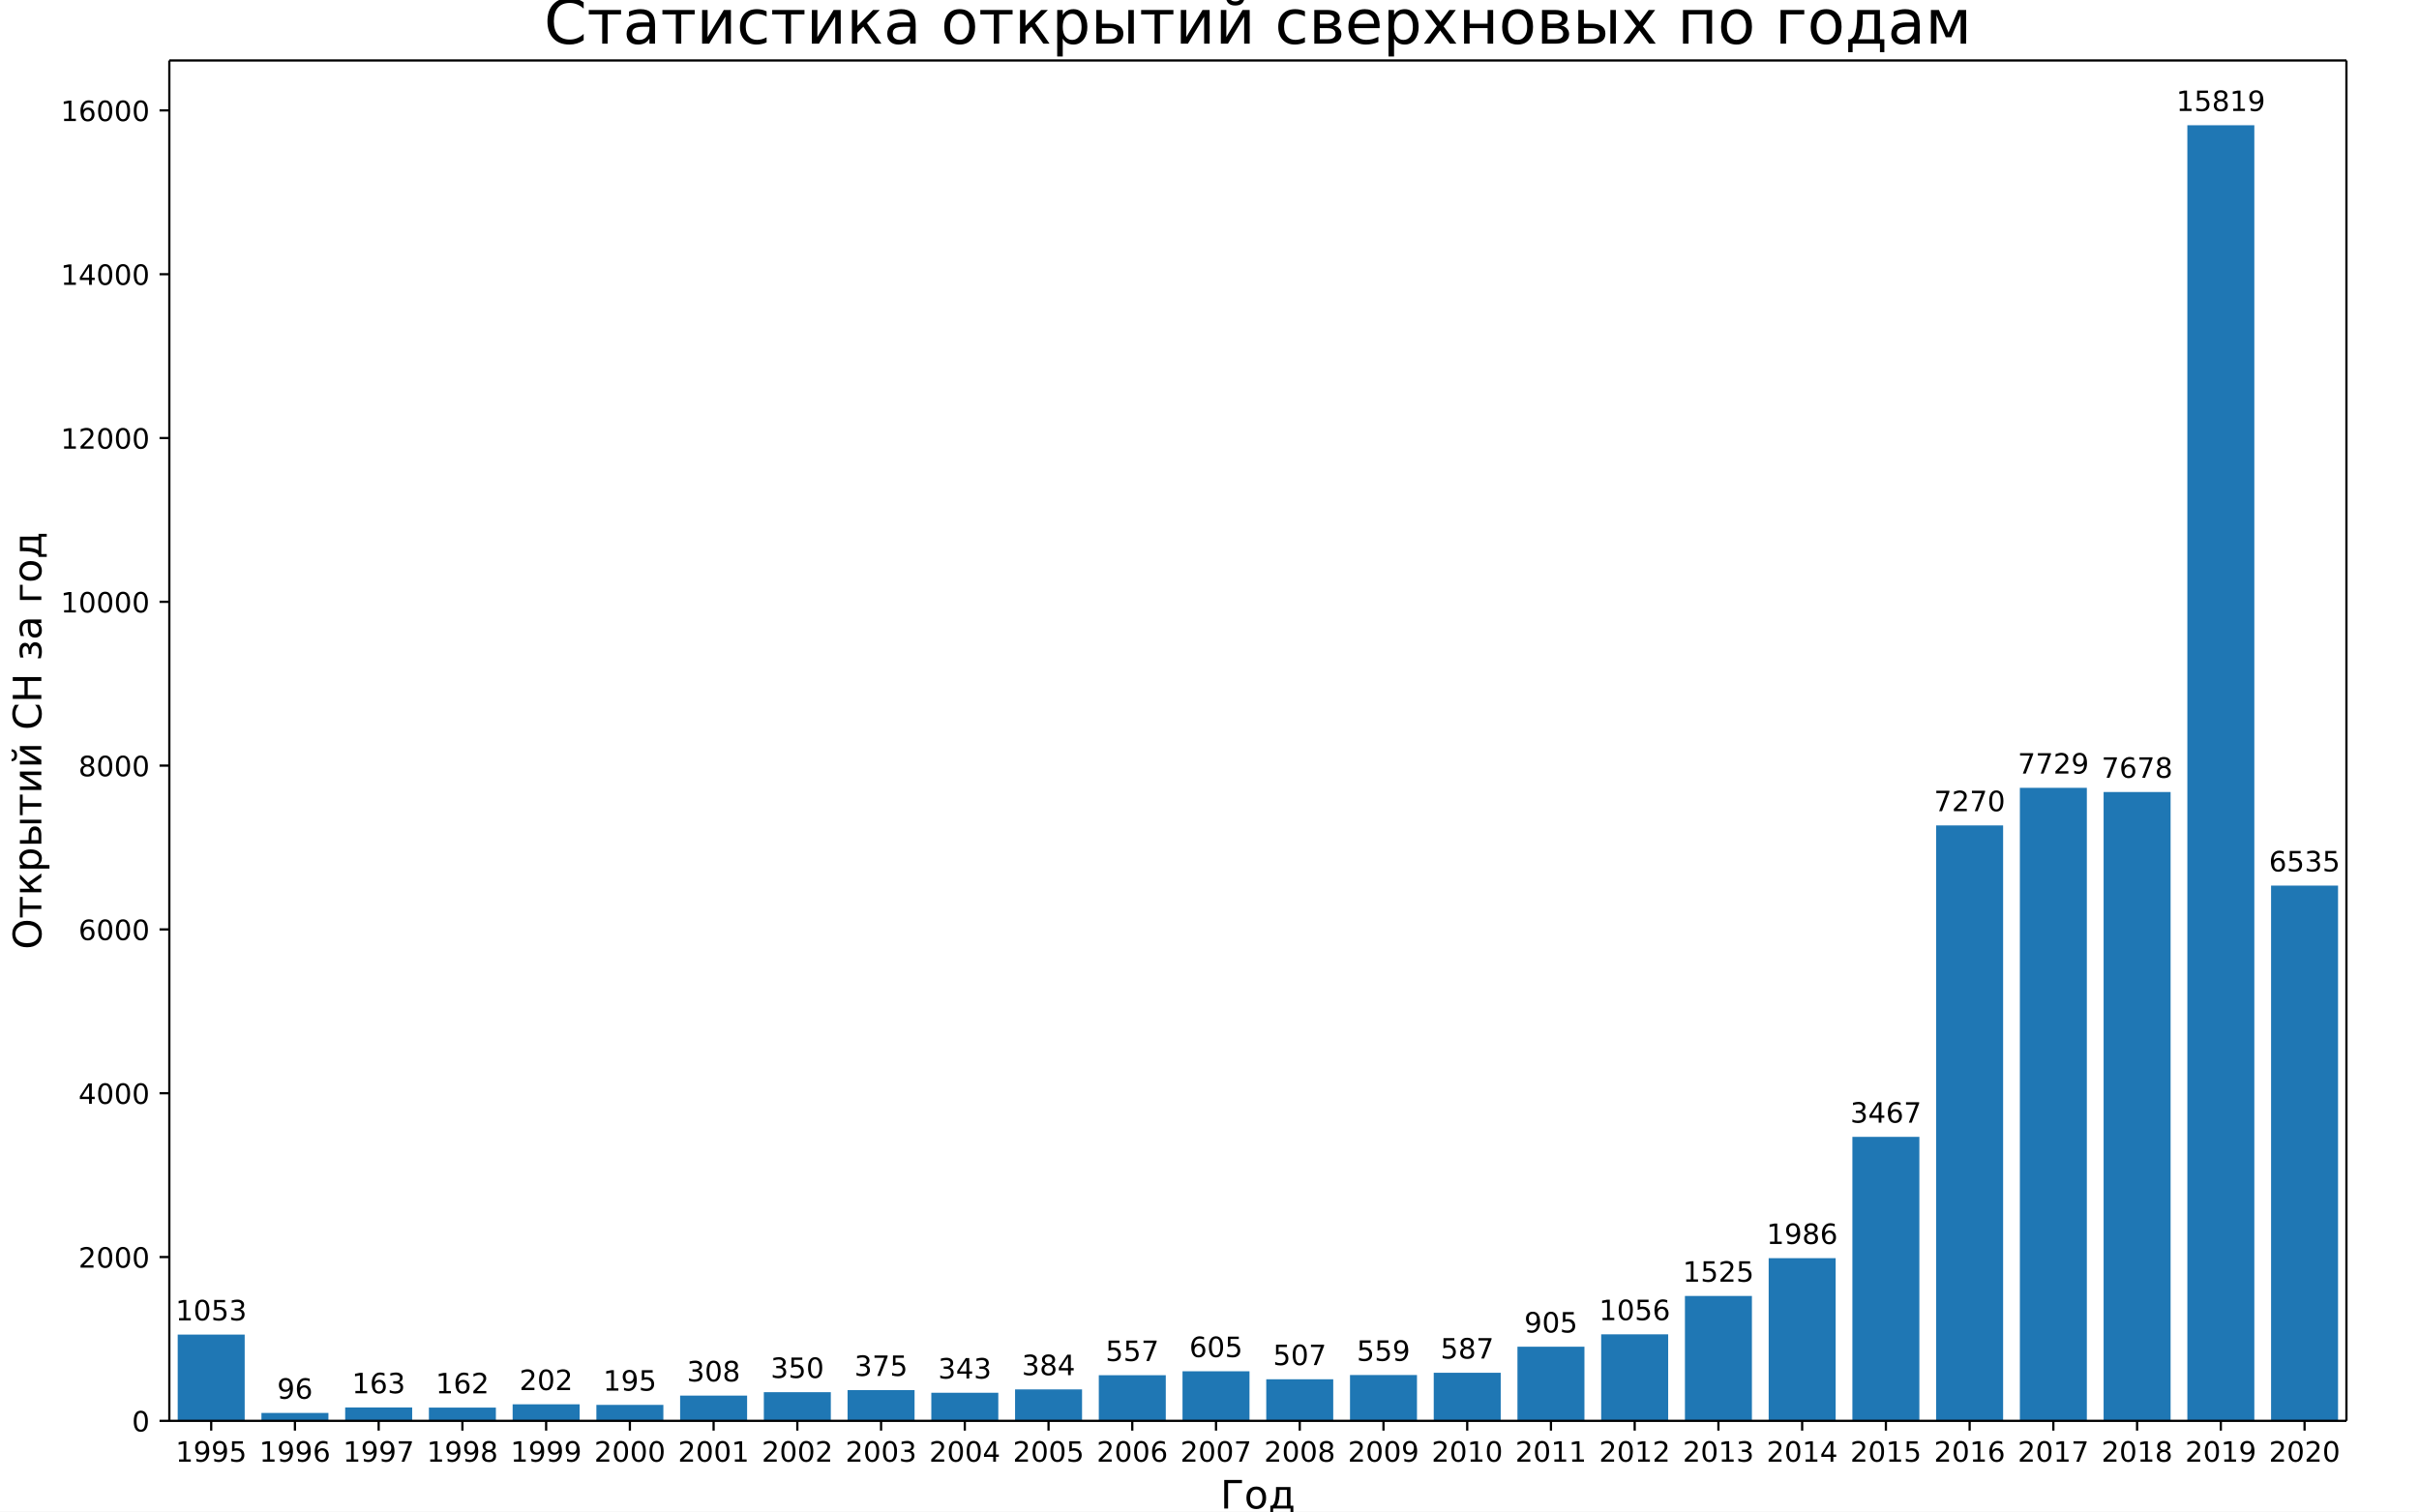
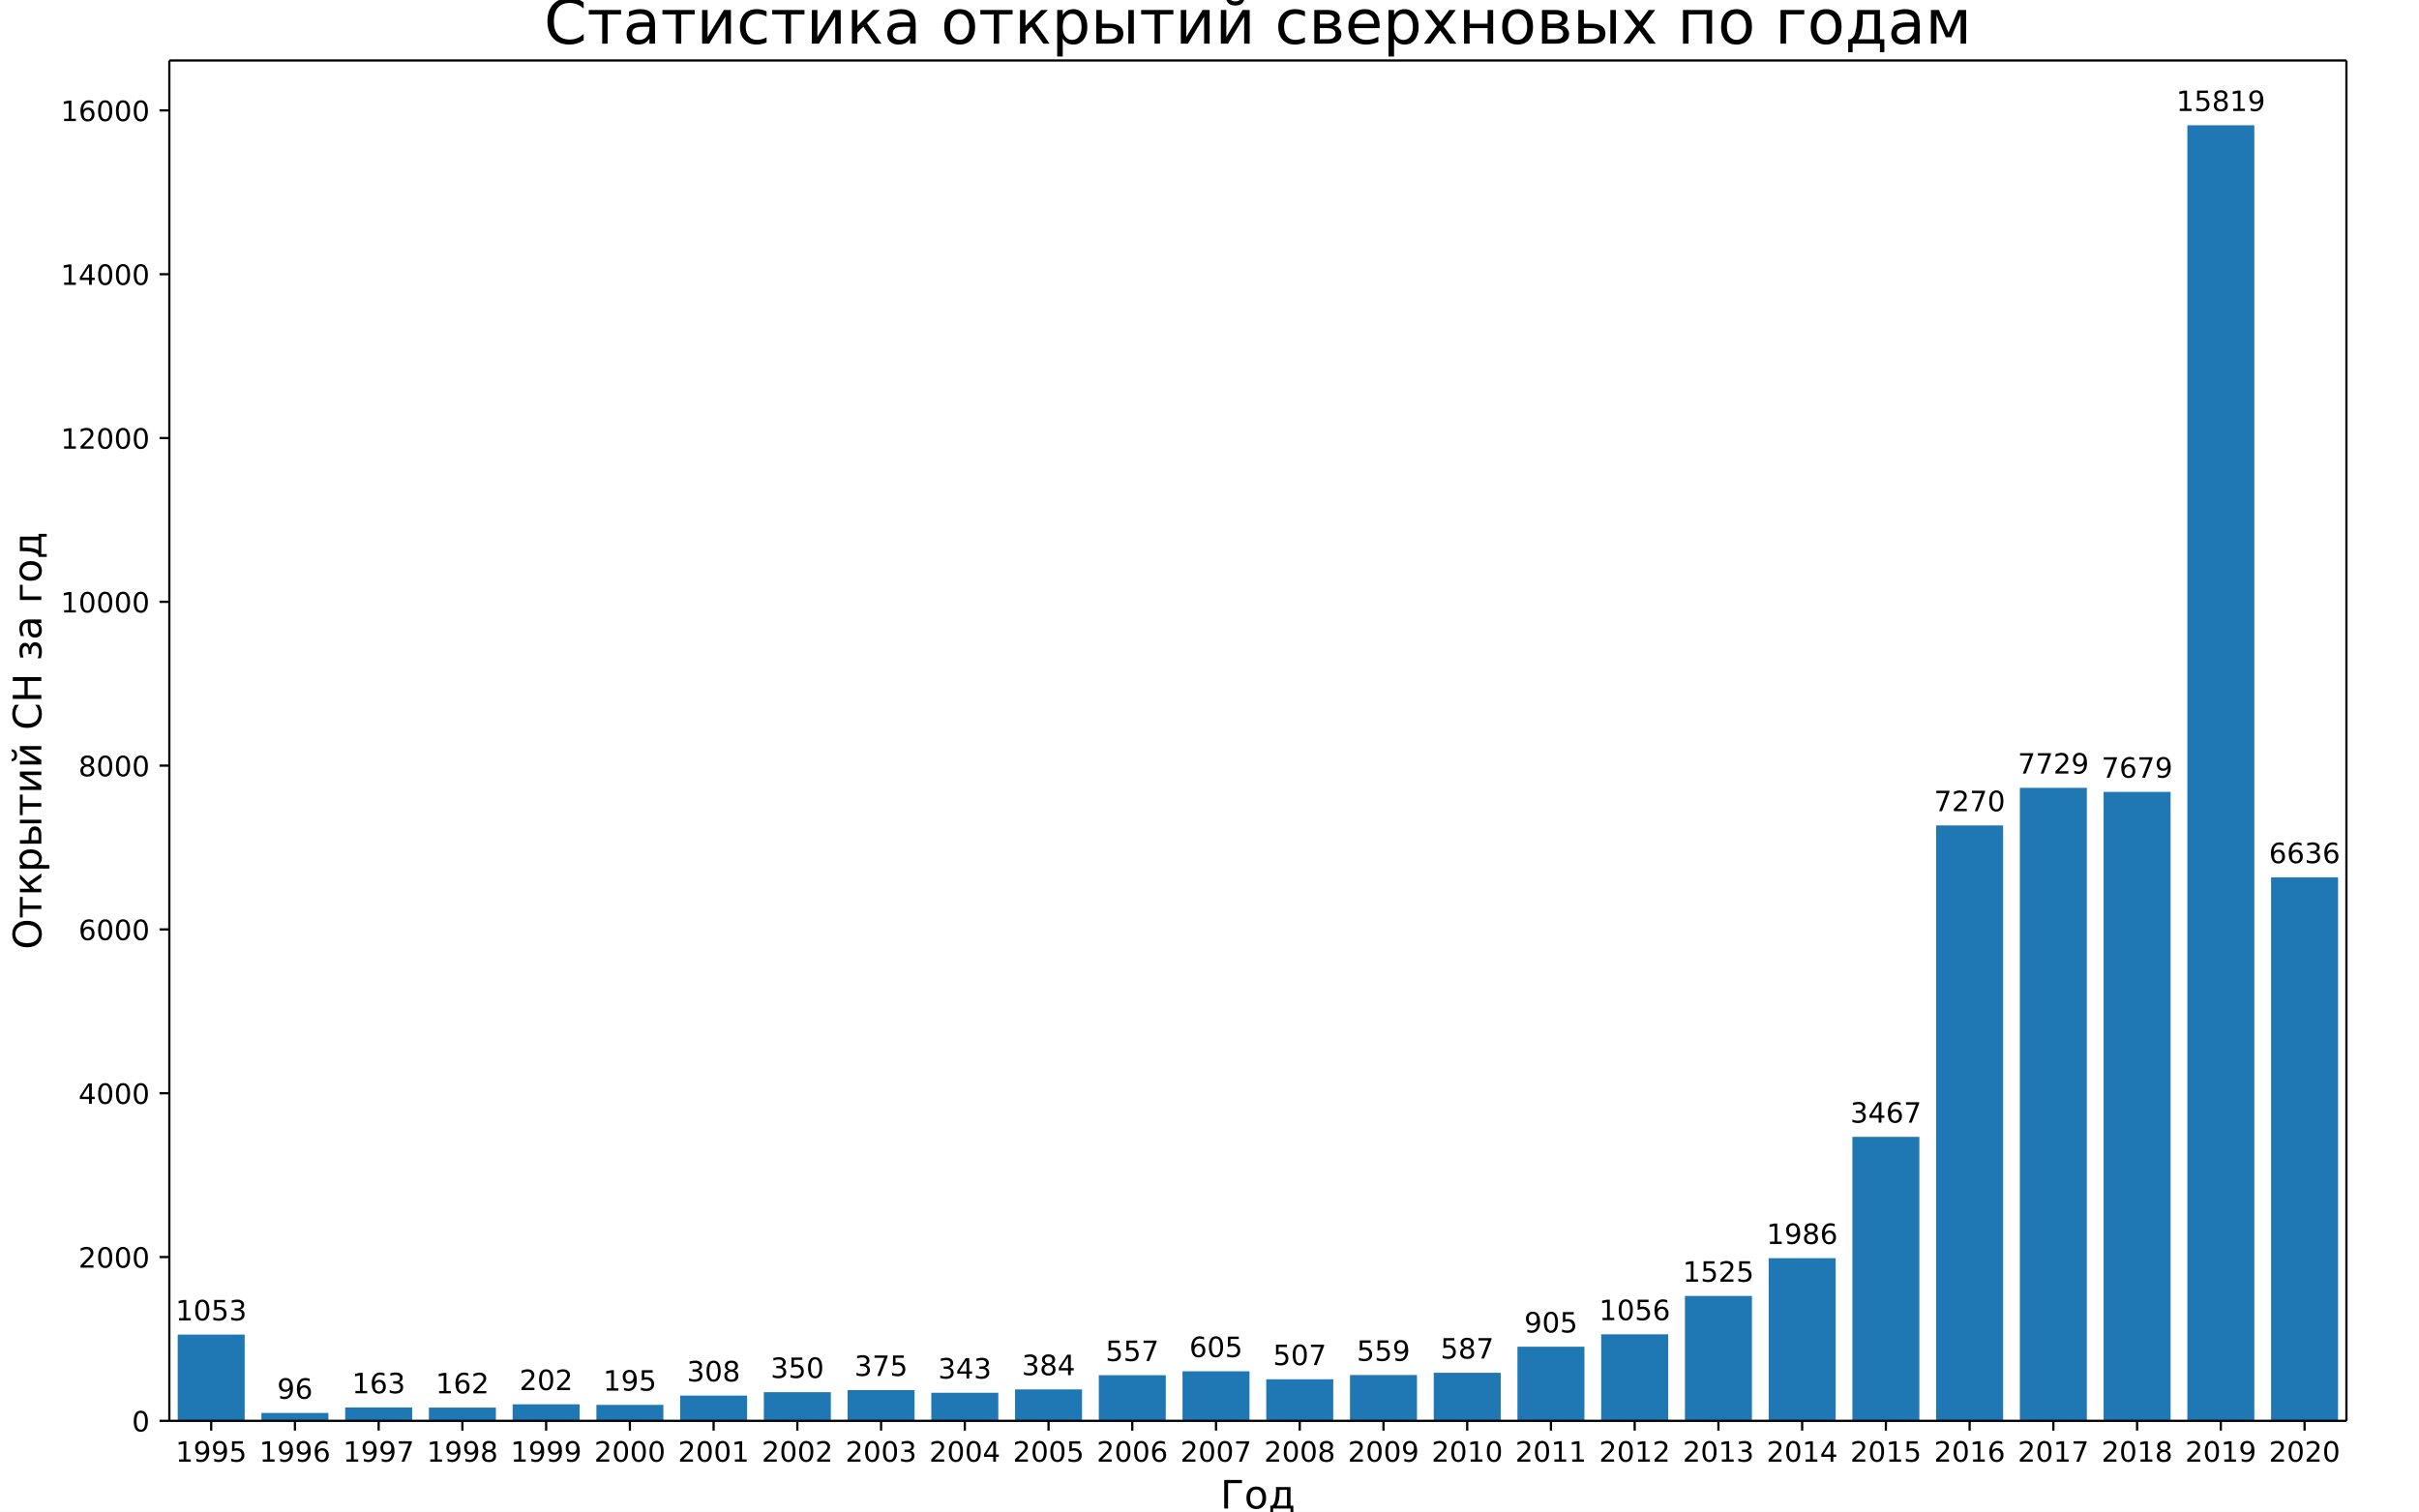
<svg xmlns="http://www.w3.org/2000/svg" xmlns:xlink="http://www.w3.org/1999/xlink" width="864pt" height="540pt" version="1.1" viewBox="0 0 864 540">
  <defs>
    <style type="text/css">*{stroke-linecap:butt;stroke-linejoin:round;}</style>
  </defs>
  <path d="m0 540h864v-540h-864z" fill="#fff" />
  <path d="m60.48 507.6h777.6v-486h-777.6z" fill="#fff" />
  <path d="m63.471 507.6h23.926v-30.81h-23.926z" clip-path="url(#a)" fill="#1f77b4" />
  <path d="m93.378 507.6h23.926v-2.809h-23.926z" clip-path="url(#a)" fill="#1f77b4" />
  <path d="m123.29 507.6h23.926v-4.769h-23.926z" clip-path="url(#a)" fill="#1f77b4" />
  <path d="m153.19 507.6h23.926v-4.74h-23.926z" clip-path="url(#a)" fill="#1f77b4" />
  <path d="m183.1 507.6h23.926v-5.91h-23.926z" clip-path="url(#a)" fill="#1f77b4" />
  <path d="m213.01 507.6h23.926v-5.706h-23.926z" clip-path="url(#a)" fill="#1f77b4" />
  <path d="m242.92 507.6h23.926v-9.012h-23.926z" clip-path="url(#a)" fill="#1f77b4" />
  <path d="m272.82 507.6h23.926v-10.241h-23.926z" clip-path="url(#a)" fill="#1f77b4" />
  <path d="m302.73 507.6h23.926v-10.972h-23.926z" clip-path="url(#a)" fill="#1f77b4" />
  <path d="m332.64 507.6h23.926v-10.036h-23.926z" clip-path="url(#a)" fill="#1f77b4" />
  <path d="m362.55 507.6h23.926v-11.236h-23.926z" clip-path="url(#a)" fill="#1f77b4" />
  <path d="m392.46 507.6h23.926v-16.298h-23.926z" clip-path="url(#a)" fill="#1f77b4" />
  <path d="m422.36 507.6h23.926v-17.702h-23.926z" clip-path="url(#a)" fill="#1f77b4" />
  <path d="m452.27 507.6h23.926v-14.835h-23.926z" clip-path="url(#a)" fill="#1f77b4" />
  <path d="m482.18 507.6h23.926v-16.356h-23.926z" clip-path="url(#a)" fill="#1f77b4" />
  <path d="m512.09 507.6h23.926v-17.175h-23.926z" clip-path="url(#a)" fill="#1f77b4" />
  <path d="m541.99 507.6h23.926v-26.48h-23.926z" clip-path="url(#a)" fill="#1f77b4" />
  <path d="m571.9 507.6h23.926v-30.898h-23.926z" clip-path="url(#a)" fill="#1f77b4" />
  <path d="m601.81 507.6h23.926v-44.621h-23.926z" clip-path="url(#a)" fill="#1f77b4" />
  <path d="m631.72 507.6h23.926v-58.11h-23.926z" clip-path="url(#a)" fill="#1f77b4" />
  <path d="m661.62 507.6h23.926v-101.44h-23.926z" clip-path="url(#a)" fill="#1f77b4" />
  <path d="m691.53 507.6h23.926v-212.72h-23.926z" clip-path="url(#a)" fill="#1f77b4" />
  <path d="m721.44 507.6h23.926v-226.15h-23.926z" clip-path="url(#a)" fill="#1f77b4" />
-   <path d="m751.35 507.6h23.926v-224.65h-23.926z" clip-path="url(#a)" fill="#1f77b4" />
+   <path d="m751.35 507.6h23.926v-224.68h-23.926z" clip-path="url(#a)" fill="#1f77b4" />
  <path d="m781.26 507.6h23.926v-462.86h-23.926z" clip-path="url(#a)" fill="#1f77b4" />
-   <path d="m811.16 507.6h23.926v-191.21h-23.926z" clip-path="url(#a)" fill="#1f77b4" />
+   <path d="m811.16 507.6h23.926v-194.17h-23.926z" clip-path="url(#a)" fill="#1f77b4" />
  <defs>
    <path id="b" d="m0 0v3.5" stroke="#000" stroke-width=".8" />
  </defs>
  <use x="75.434" y="507.6" stroke="#000000" stroke-width=".8" xlink:href="#b" />
  <text transform="rotate(-0 75.434 522.2)" x="75.434" y="522.198" font-family="DejaVu Sans" font-size="10px" text-anchor="middle">1995</text>
  <use x="105.342" y="507.6" stroke="#000000" stroke-width=".8" xlink:href="#b" />
  <text transform="rotate(-0 105.34 522.2)" x="105.342" y="522.198" font-family="DejaVu Sans" font-size="10px" text-anchor="middle">1996</text>
  <use x="135.249" y="507.6" stroke="#000000" stroke-width=".8" xlink:href="#b" />
  <text transform="rotate(-0 135.25 522.2)" x="135.249" y="522.198" font-family="DejaVu Sans" font-size="10px" text-anchor="middle">1997</text>
  <use x="165.157" y="507.6" stroke="#000000" stroke-width=".8" xlink:href="#b" />
  <text transform="rotate(-0 165.16 522.2)" x="165.157" y="522.198" font-family="DejaVu Sans" font-size="10px" text-anchor="middle">1998</text>
  <use x="195.065" y="507.6" stroke="#000000" stroke-width=".8" xlink:href="#b" />
  <text transform="rotate(-0 195.06 522.2)" x="195.065" y="522.198" font-family="DejaVu Sans" font-size="10px" text-anchor="middle">1999</text>
  <use x="224.972" y="507.6" stroke="#000000" stroke-width=".8" xlink:href="#b" />
  <text transform="rotate(-0 224.97 522.2)" x="224.972" y="522.198" font-family="DejaVu Sans" font-size="10px" text-anchor="middle">2000</text>
  <use x="254.88" y="507.6" stroke="#000000" stroke-width=".8" xlink:href="#b" />
  <text transform="rotate(-0 254.88 522.2)" x="254.88" y="522.198" font-family="DejaVu Sans" font-size="10px" text-anchor="middle">2001</text>
  <use x="284.788" y="507.6" stroke="#000000" stroke-width=".8" xlink:href="#b" />
  <text transform="rotate(-0 284.79 522.2)" x="284.788" y="522.198" font-family="DejaVu Sans" font-size="10px" text-anchor="middle">2002</text>
  <use x="314.695" y="507.6" stroke="#000000" stroke-width=".8" xlink:href="#b" />
  <text transform="rotate(-0 314.7 522.2)" x="314.695" y="522.198" font-family="DejaVu Sans" font-size="10px" text-anchor="middle">2003</text>
  <use x="344.603" y="507.6" stroke="#000000" stroke-width=".8" xlink:href="#b" />
  <text transform="rotate(-0 344.6 522.2)" x="344.603" y="522.198" font-family="DejaVu Sans" font-size="10px" text-anchor="middle">2004</text>
  <use x="374.511" y="507.6" stroke="#000000" stroke-width=".8" xlink:href="#b" />
  <text transform="rotate(-0 374.51 522.2)" x="374.511" y="522.198" font-family="DejaVu Sans" font-size="10px" text-anchor="middle">2005</text>
  <use x="404.418" y="507.6" stroke="#000000" stroke-width=".8" xlink:href="#b" />
  <text transform="rotate(-0 404.42 522.2)" x="404.418" y="522.198" font-family="DejaVu Sans" font-size="10px" text-anchor="middle">2006</text>
  <use x="434.326" y="507.6" stroke="#000000" stroke-width=".8" xlink:href="#b" />
  <text transform="rotate(-0 434.33 522.2)" x="434.326" y="522.198" font-family="DejaVu Sans" font-size="10px" text-anchor="middle">2007</text>
  <use x="464.234" y="507.6" stroke="#000000" stroke-width=".8" xlink:href="#b" />
  <text transform="rotate(-0 464.23 522.2)" x="464.234" y="522.198" font-family="DejaVu Sans" font-size="10px" text-anchor="middle">2008</text>
  <use x="494.142" y="507.6" stroke="#000000" stroke-width=".8" xlink:href="#b" />
  <text transform="rotate(-0 494.14 522.2)" x="494.142" y="522.198" font-family="DejaVu Sans" font-size="10px" text-anchor="middle">2009</text>
  <use x="524.049" y="507.6" stroke="#000000" stroke-width=".8" xlink:href="#b" />
  <text transform="rotate(-0 524.05 522.2)" x="524.049" y="522.198" font-family="DejaVu Sans" font-size="10px" text-anchor="middle">2010</text>
  <use x="553.957" y="507.6" stroke="#000000" stroke-width=".8" xlink:href="#b" />
  <text transform="rotate(-0 553.96 522.2)" x="553.957" y="522.198" font-family="DejaVu Sans" font-size="10px" text-anchor="middle">2011</text>
  <use x="583.865" y="507.6" stroke="#000000" stroke-width=".8" xlink:href="#b" />
  <text transform="rotate(-0 583.86 522.2)" x="583.865" y="522.198" font-family="DejaVu Sans" font-size="10px" text-anchor="middle">2012</text>
  <use x="613.772" y="507.6" stroke="#000000" stroke-width=".8" xlink:href="#b" />
  <text transform="rotate(-0 613.77 522.2)" x="613.772" y="522.198" font-family="DejaVu Sans" font-size="10px" text-anchor="middle">2013</text>
  <use x="643.68" y="507.6" stroke="#000000" stroke-width=".8" xlink:href="#b" />
  <text transform="rotate(-0 643.68 522.2)" x="643.68" y="522.198" font-family="DejaVu Sans" font-size="10px" text-anchor="middle">2014</text>
  <use x="673.588" y="507.6" stroke="#000000" stroke-width=".8" xlink:href="#b" />
  <text transform="rotate(-0 673.59 522.2)" x="673.588" y="522.198" font-family="DejaVu Sans" font-size="10px" text-anchor="middle">2015</text>
  <use x="703.495" y="507.6" stroke="#000000" stroke-width=".8" xlink:href="#b" />
  <text transform="rotate(-0 703.5 522.2)" x="703.495" y="522.198" font-family="DejaVu Sans" font-size="10px" text-anchor="middle">2016</text>
  <use x="733.403" y="507.6" stroke="#000000" stroke-width=".8" xlink:href="#b" />
  <text transform="rotate(-0 733.4 522.2)" x="733.403" y="522.198" font-family="DejaVu Sans" font-size="10px" text-anchor="middle">2017</text>
  <use x="763.311" y="507.6" stroke="#000000" stroke-width=".8" xlink:href="#b" />
  <text transform="rotate(-0 763.31 522.2)" x="763.311" y="522.198" font-family="DejaVu Sans" font-size="10px" text-anchor="middle">2018</text>
  <use x="793.218" y="507.6" stroke="#000000" stroke-width=".8" xlink:href="#b" />
  <text transform="rotate(-0 793.22 522.2)" x="793.218" y="522.198" font-family="DejaVu Sans" font-size="10px" text-anchor="middle">2019</text>
  <use x="823.126" y="507.6" stroke="#000000" stroke-width=".8" xlink:href="#b" />
  <text transform="rotate(-0 823.13 522.2)" x="823.126" y="522.198" font-family="DejaVu Sans" font-size="10px" text-anchor="middle">2020</text>
  <text transform="rotate(-0 449.28 538.92)" x="449.28" y="538.916" font-family="DejaVu Sans" font-size="14px" text-anchor="middle">Год</text>
  <defs>
    <path id="c" d="m0 0h-3.5" stroke="#000" stroke-width=".8" />
  </defs>
  <use x="60.48" y="507.6" stroke="#000000" stroke-width=".8" xlink:href="#c" />
  <text transform="rotate(-0 53.48 511.4)" x="53.48" y="511.399" font-family="DejaVu Sans" font-size="10px" text-anchor="end">0</text>
  <use x="60.48" y="449.081" stroke="#000000" stroke-width=".8" xlink:href="#c" />
  <text transform="rotate(-0 53.48 452.88)" x="53.48" y="452.88" font-family="DejaVu Sans" font-size="10px" text-anchor="end">2000</text>
  <use x="60.48" y="390.562" stroke="#000000" stroke-width=".8" xlink:href="#c" />
  <text transform="rotate(-0 53.48 394.36)" x="53.48" y="394.361" font-family="DejaVu Sans" font-size="10px" text-anchor="end">4000</text>
  <use x="60.48" y="332.043" stroke="#000000" stroke-width=".8" xlink:href="#c" />
  <text transform="rotate(-0 53.48 335.84)" x="53.48" y="335.842" font-family="DejaVu Sans" font-size="10px" text-anchor="end">6000</text>
  <use x="60.48" y="273.523" stroke="#000000" stroke-width=".8" xlink:href="#c" />
  <text transform="rotate(-0 53.48 277.32)" x="53.48" y="277.323" font-family="DejaVu Sans" font-size="10px" text-anchor="end">8000</text>
  <use x="60.48" y="215.004" stroke="#000000" stroke-width=".8" xlink:href="#c" />
  <text transform="rotate(-0 53.48 218.8)" x="53.48" y="218.804" font-family="DejaVu Sans" font-size="10px" text-anchor="end">10000</text>
  <use x="60.48" y="156.485" stroke="#000000" stroke-width=".8" xlink:href="#c" />
  <text transform="rotate(-0 53.48 160.28)" x="53.48" y="160.284" font-family="DejaVu Sans" font-size="10px" text-anchor="end">12000</text>
  <use x="60.48" y="97.966" stroke="#000000" stroke-width=".8" xlink:href="#c" />
  <text transform="rotate(-0 53.48 101.77)" x="53.48" y="101.765" font-family="DejaVu Sans" font-size="10px" text-anchor="end">14000</text>
  <use x="60.48" y="39.447" stroke="#000000" stroke-width=".8" xlink:href="#c" />
  <text transform="rotate(-0 53.48 43.246)" x="53.48" y="43.246" font-family="DejaVu Sans" font-size="10px" text-anchor="end">16000</text>
  <text transform="rotate(-90 14.756 264.6)" x="14.756" y="264.6" font-family="DejaVu Sans" font-size="14px" text-anchor="middle">Открытий СН за год</text>
  <path d="m60.48 507.6v-486" fill="none" stroke="#000" stroke-linecap="square" stroke-width=".8" />
  <path d="m838.08 507.6v-486" fill="none" stroke="#000" stroke-linecap="square" stroke-width=".8" />
  <path d="m60.48 507.6h777.6" fill="none" stroke="#000" stroke-linecap="square" stroke-width=".8" />
  <path d="m60.48 21.6h777.6" fill="none" stroke="#000" stroke-linecap="square" stroke-width=".8" />
  <text transform="rotate(-0 75.434 471.71)" x="75.434" y="471.71" font-family="DejaVu Sans" font-size="10px" text-anchor="middle">1053</text>
  <text transform="rotate(-0 105.34 499.71)" x="105.342" y="499.711" font-family="DejaVu Sans" font-size="10px" text-anchor="middle">96</text>
  <text transform="rotate(-0 135.25 497.75)" x="135.249" y="497.751" font-family="DejaVu Sans" font-size="10px" text-anchor="middle">163</text>
  <text transform="rotate(-0 165.16 497.78)" x="165.157" y="497.78" font-family="DejaVu Sans" font-size="10px" text-anchor="middle">162</text>
  <text transform="rotate(-0 195.06 496.61)" x="195.065" y="496.61" font-family="DejaVu Sans" font-size="10px" text-anchor="middle">202</text>
  <text transform="rotate(-0 224.97 496.81)" x="224.972" y="496.815" font-family="DejaVu Sans" font-size="10px" text-anchor="middle">195</text>
  <text transform="rotate(-0 254.88 493.51)" x="254.88" y="493.508" font-family="DejaVu Sans" font-size="10px" text-anchor="middle">308</text>
  <text transform="rotate(-0 284.79 492.28)" x="284.788" y="492.279" font-family="DejaVu Sans" font-size="10px" text-anchor="middle">350</text>
  <text transform="rotate(-0 314.7 491.55)" x="314.695" y="491.548" font-family="DejaVu Sans" font-size="10px" text-anchor="middle">375</text>
  <text transform="rotate(-0 344.6 492.48)" x="344.603" y="492.484" font-family="DejaVu Sans" font-size="10px" text-anchor="middle">343</text>
  <text transform="rotate(-0 374.51 491.28)" x="374.511" y="491.285" font-family="DejaVu Sans" font-size="10px" text-anchor="middle">384</text>
  <text transform="rotate(-0 404.42 486.22)" x="404.418" y="486.223" font-family="DejaVu Sans" font-size="10px" text-anchor="middle">557</text>
  <text transform="rotate(-0 434.33 484.82)" x="434.326" y="484.818" font-family="DejaVu Sans" font-size="10px" text-anchor="middle">605</text>
  <text transform="rotate(-0 464.23 487.69)" x="464.234" y="487.686" font-family="DejaVu Sans" font-size="10px" text-anchor="middle">507</text>
  <text transform="rotate(-0 494.14 486.16)" x="494.142" y="486.164" font-family="DejaVu Sans" font-size="10px" text-anchor="middle">559</text>
  <text transform="rotate(-0 524.05 485.34)" x="524.049" y="485.345" font-family="DejaVu Sans" font-size="10px" text-anchor="middle">587</text>
  <text transform="rotate(-0 553.96 476.04)" x="553.957" y="476.04" font-family="DejaVu Sans" font-size="10px" text-anchor="middle">905</text>
  <text transform="rotate(-0 583.86 471.62)" x="583.865" y="471.622" font-family="DejaVu Sans" font-size="10px" text-anchor="middle">1056</text>
  <text transform="rotate(-0 613.77 457.9)" x="613.772" y="457.899" font-family="DejaVu Sans" font-size="10px" text-anchor="middle">1525</text>
  <text transform="rotate(-0 643.68 444.41)" x="643.68" y="444.411" font-family="DejaVu Sans" font-size="10px" text-anchor="middle">1986</text>
  <text transform="rotate(-0 673.59 401.08)" x="673.588" y="401.077" font-family="DejaVu Sans" font-size="10px" text-anchor="middle">3467</text>
  <text transform="rotate(-0 703.5 289.8)" x="703.495" y="289.803" font-family="DejaVu Sans" font-size="10px" text-anchor="middle">7270</text>
  <text transform="rotate(-0 733.4 276.37)" x="733.403" y="276.373" font-family="DejaVu Sans" font-size="10px" text-anchor="middle">7729</text>
-   <text transform="rotate(-0 763.31 277.87)" x="763.311" y="277.865" font-family="DejaVu Sans" font-size="10px" text-anchor="middle">7678</text>
+   <text transform="rotate(-0 763.31 277.84)" x="763.311" y="277.836" font-family="DejaVu Sans" font-size="10px" text-anchor="middle">7679</text>
  <text transform="rotate(-0 793.22 39.663)" x="793.218" y="39.663" font-family="DejaVu Sans" font-size="10px" text-anchor="middle">15819</text>
-   <text transform="rotate(-0 823.13 311.31)" x="823.126" y="311.309" font-family="DejaVu Sans" font-size="10px" text-anchor="middle">6535</text>
+   <text transform="rotate(-0 823.13 308.35)" x="823.126" y="308.354" font-family="DejaVu Sans" font-size="10px" text-anchor="middle">6636</text>
  <text transform="rotate(-0 449.28 15.6)" x="449.28" y="15.6" font-family="DejaVu Sans" font-size="22px" text-anchor="middle">Статистика открытий сверхновых по годам</text>
  <defs>
    <clipPath id="a">
      <rect x="60.48" y="21.6" width="777.6" height="486" />
    </clipPath>
  </defs>
</svg>
